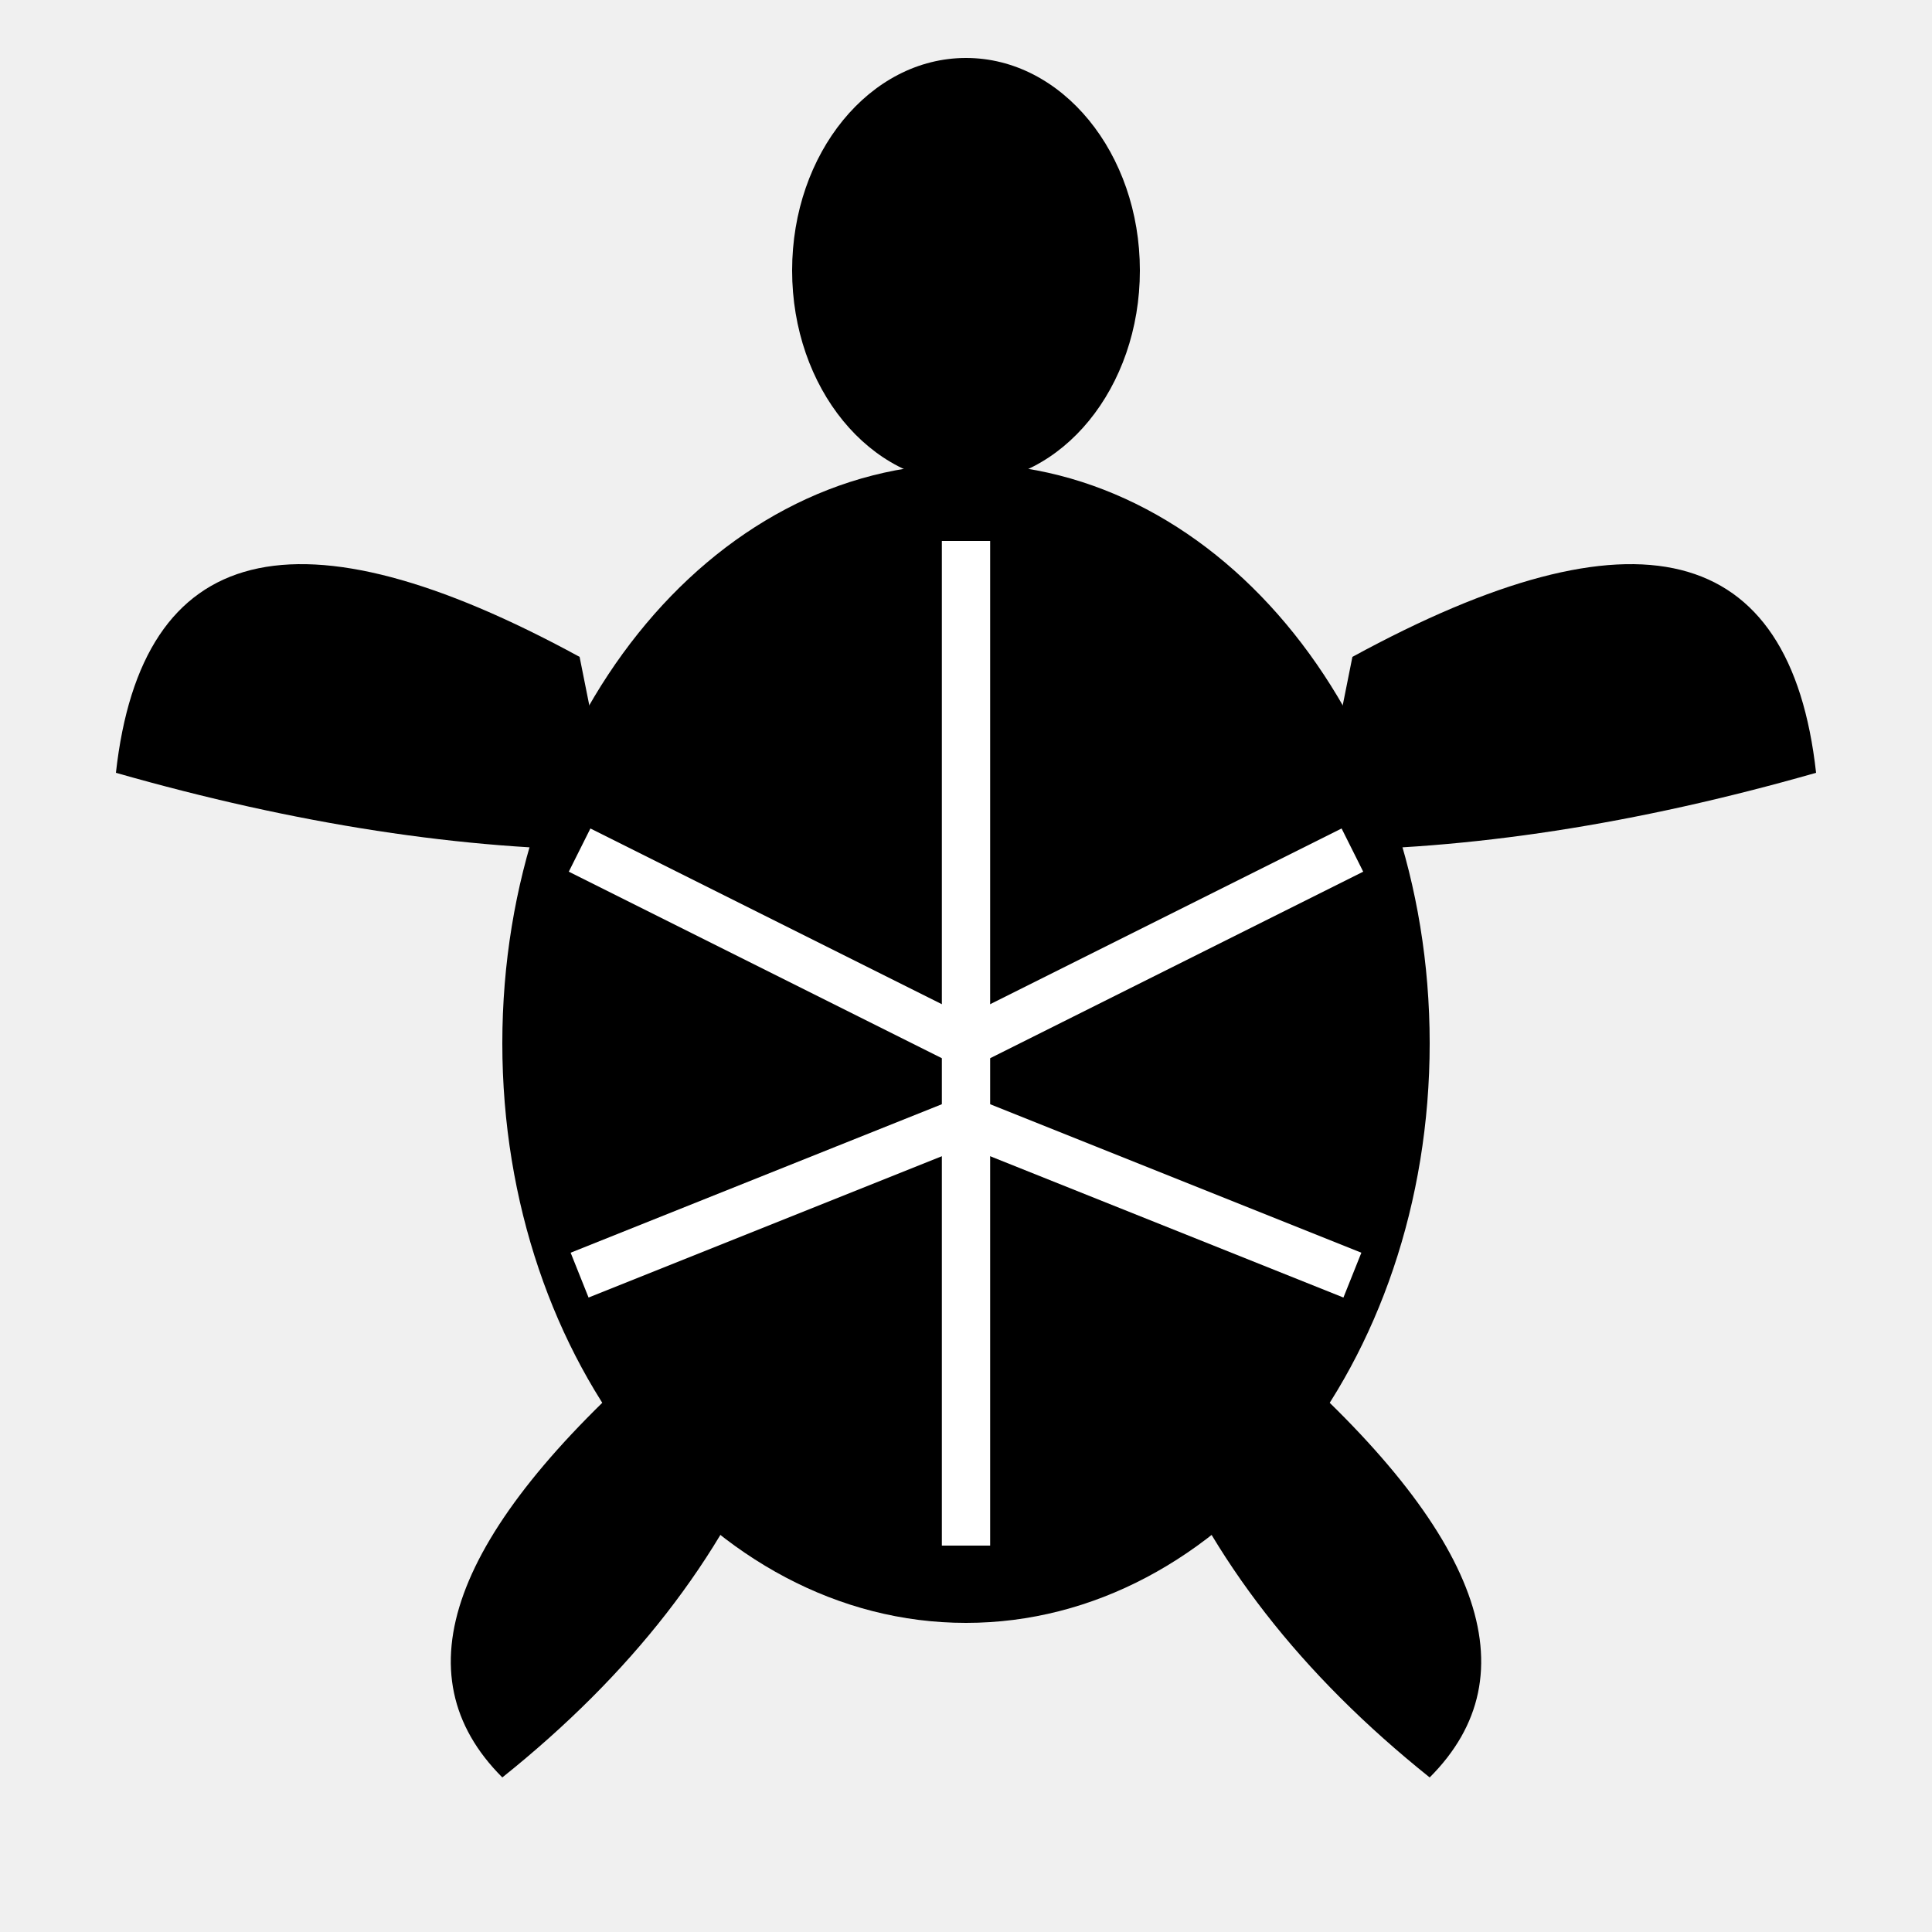
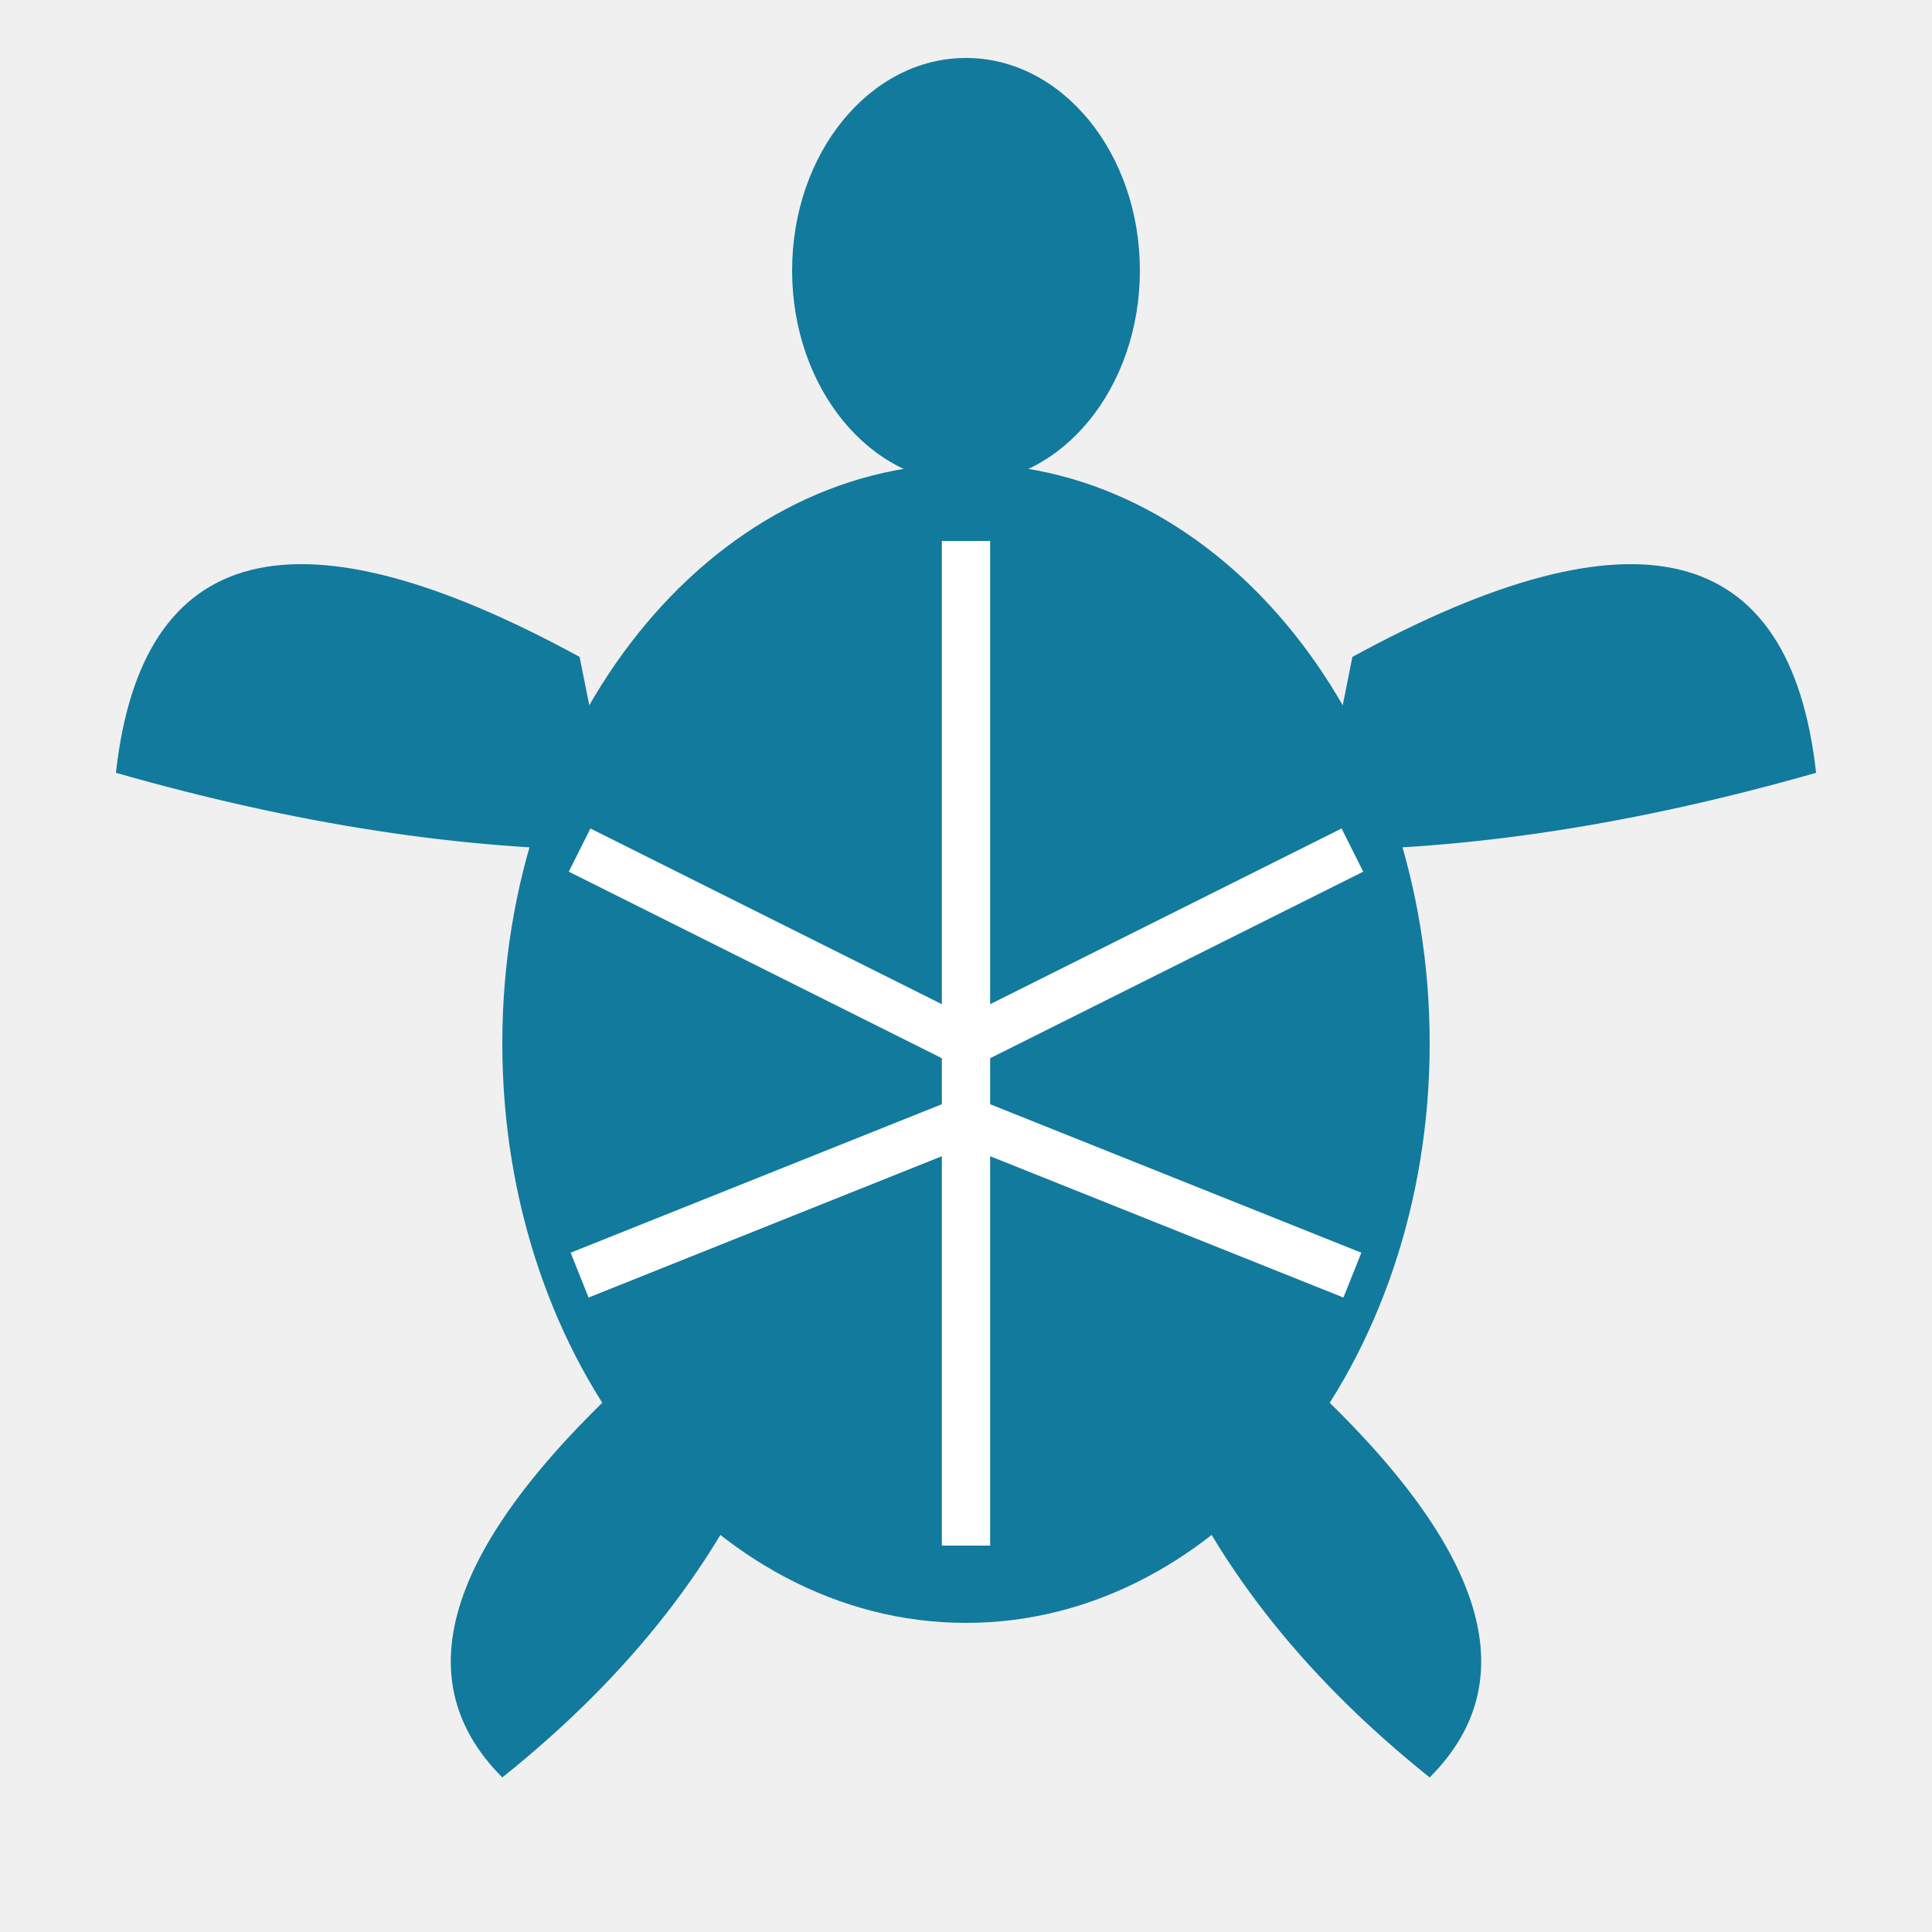
<svg xmlns="http://www.w3.org/2000/svg" viewBox="0 0 100 100" role="img" aria-label="Honu">
-   <g fill="currentColor">
+   <g fill="#127a9c">
    <ellipse cx="50" cy="14" rx="9" ry="11" />
    <path d="M30 34 Q8 22 6 40 Q20 44 32 44Z" />
    <path d="M70 34 Q92 22 94 40 Q80 44 68 44Z" />
    <path d="M34 70 Q18 84 26 92 Q36 84 40 74Z" />
    <path d="M66 70 Q82 84 74 92 Q64 84 60 74Z" />
    <ellipse cx="50" cy="54" rx="24" ry="30" />
  </g>
  <g fill="none" stroke="#fff" stroke-width="2.5">
    <path d="M50 28 L50 80" />
    <path d="M30 44 L50 54 L70 44" />
    <path d="M30 66 L50 58 L70 66" />
  </g>
</svg>
